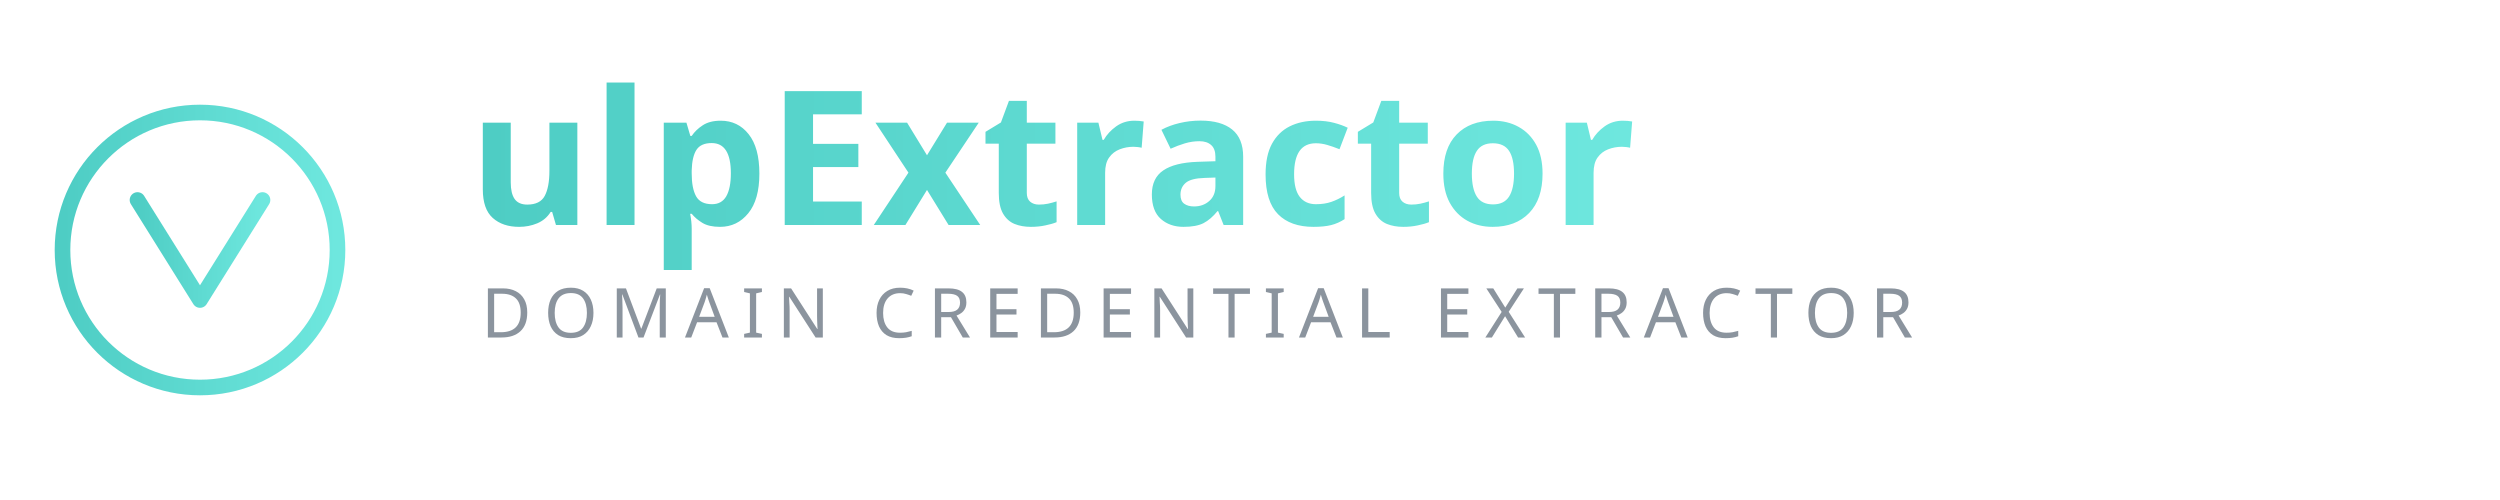
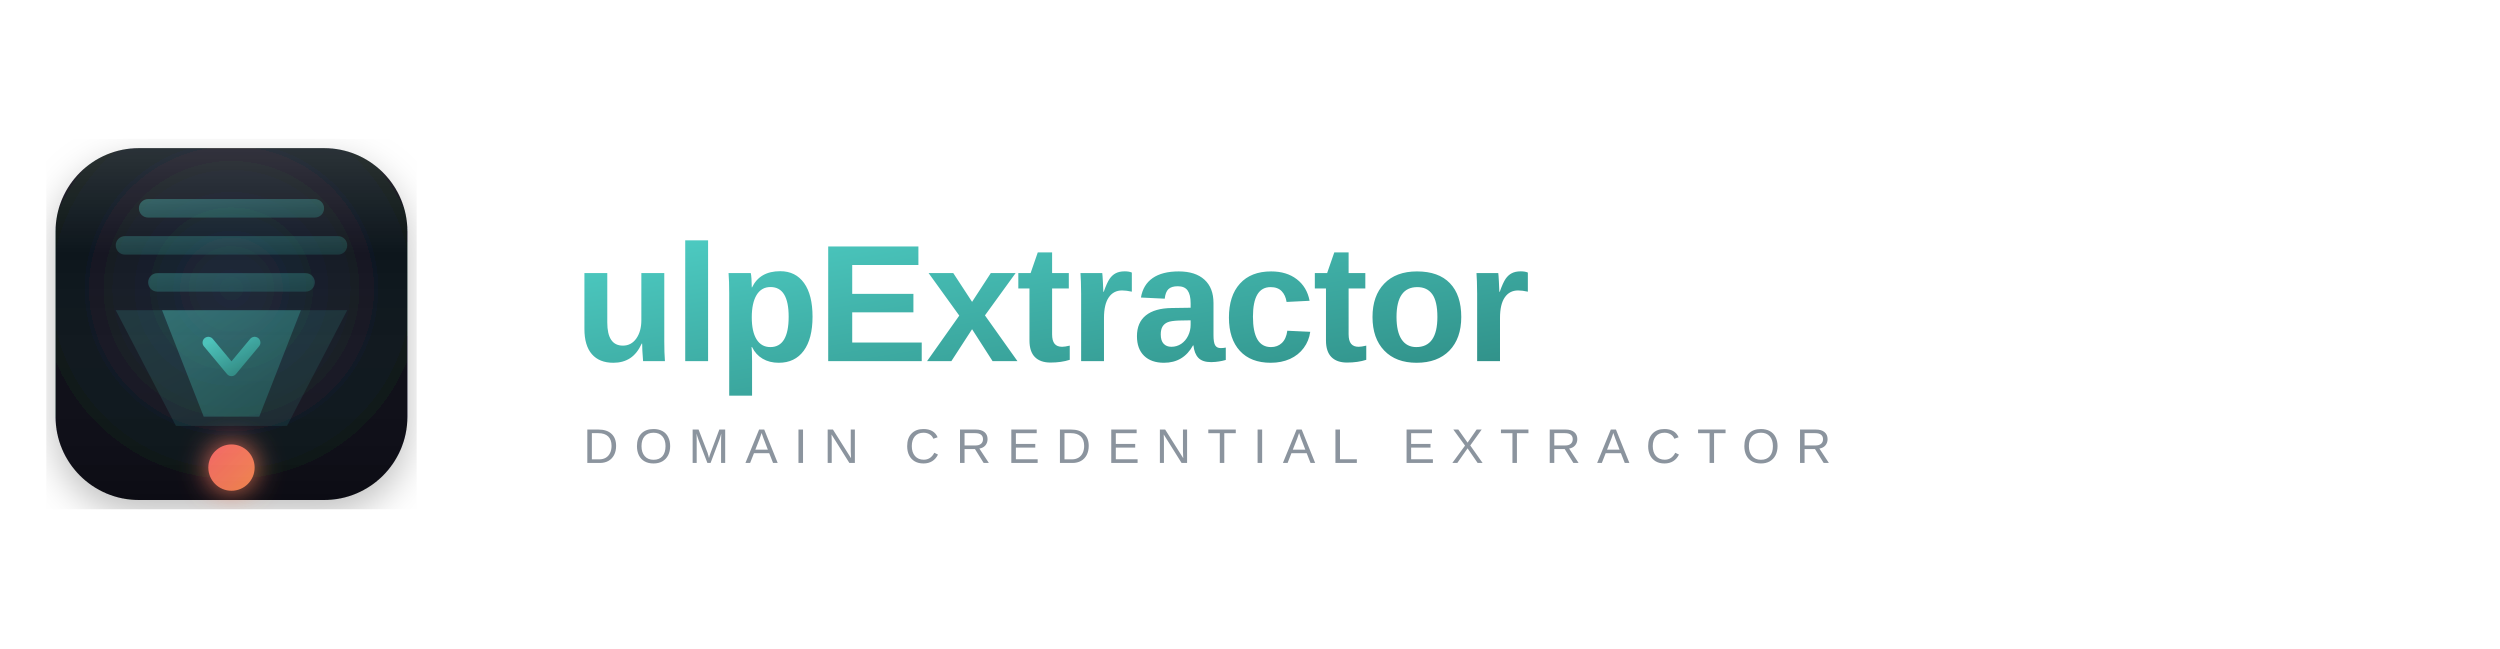
- <svg xmlns="http://www.w3.org/2000/svg" viewBox="0 0 400 80" width="400" height="80">
+ <svg xmlns="http://www.w3.org/2000/svg" viewBox="0 0 540 140" width="540" height="140" role="img" aria-labelledby="logo-title logo-desc">
  <defs>
-     <linearGradient id="g" x1="0%" y1="0%" x2="100%" y2="0%">
+     <linearGradient id="brand" x1="0%" y1="0%" x2="100%" y2="100%">
      <stop offset="0%" stop-color="#4ECDC4" />
-       <stop offset="100%" stop-color="#6EE7DE" />
+       <stop offset="100%" stop-color="#2D8A82" />
    </linearGradient>
+     <linearGradient id="accent" x1="0%" y1="0%" x2="100%" y2="100%">
+       <stop offset="0%" stop-color="#FF6B6B" />
+       <stop offset="100%" stop-color="#FF8E53" />
+     </linearGradient>
+     <radialGradient id="icon-bg" cx="50%" cy="40%" r="55%">
+       <stop offset="0%" stop-color="#1E2A3A" />
+       <stop offset="100%" stop-color="#0D1117" />
+     </radialGradient>
+     <linearGradient id="shine" x1="0%" y1="0%" x2="0%" y2="100%">
+       <stop offset="0%" stop-color="#fff" stop-opacity="0.12" />
+       <stop offset="30%" stop-color="#fff" stop-opacity="0.00" />
+       <stop offset="100%" stop-color="#000" stop-opacity="0.08" />
+     </linearGradient>
+     <filter id="shadow" x="-20%" y="-20%" width="140%" height="140%">
+       <feDropShadow dx="0" dy="3" stdDeviation="4" flood-color="#000" flood-opacity="0.25" />
+     </filter>
+     <filter id="output-glow" x="-80%" y="-80%" width="260%" height="260%">
+       <feGaussianBlur in="SourceGraphic" stdDeviation="3" result="blur" />
+       <feMerge>
+         <feMergeNode in="blur" />
+         <feMergeNode in="SourceGraphic" />
+       </feMerge>
+     </filter>
+     <symbol id="funnel" viewBox="0 0 80 80">
+       <rect x="2" y="2" width="76" height="76" rx="18" ry="18" fill="url(#icon-bg)" filter="url(#shadow)" />
+       <rect x="20" y="13" width="40" height="4" rx="2" fill="url(#brand)" opacity="0.35" />
+       <rect x="15" y="21" width="50" height="4" rx="2" fill="url(#brand)" opacity="0.25" />
+       <rect x="22" y="29" width="36" height="4" rx="2" fill="url(#brand)" opacity="0.30" />
+       <path d="M 15,37 L 65,37 L 52,62 L 28,62 Z" fill="url(#brand)" opacity="0.15" />
+       <path d="M 25,37 L 55,37 L 46,60 L 34,60 Z" fill="url(#brand)" opacity="0.35" />
+       <path d="M 35,44 L 40,50 L 45,44" fill="none" stroke="url(#brand)" stroke-width="2.5" stroke-linecap="round" stroke-linejoin="round" opacity="0.9" />
+       <line x1="33" y1="50" x2="47" y2="50" stroke="url(#brand)" stroke-width="2" stroke-linecap="round" opacity="0.6" />
+       <circle cx="40" cy="71" r="5" fill="url(#accent)" filter="url(#output-glow)" />
+       <rect x="2" y="2" width="76" height="76" rx="18" ry="18" fill="url(#shine)" />
+     </symbol>
  </defs>
-   <g transform="translate(32,40)">
-     <circle cx="0" cy="0" r="22" fill="none" stroke="url(#g)" stroke-width="2.5" />
-     <path d="M-10,-8 L0,8 L10,-8" fill="none" stroke="url(#g)" stroke-width="2.5" stroke-linecap="round" stroke-linejoin="round" />
-   </g>
-   <text x="75" y="36" font-family="'Segoe UI', system-ui, sans-serif" font-size="30" font-weight="700" fill="url(#g)">ulpExtractor</text>
-   <text x="77" y="54" font-family="'Segoe UI', system-ui, sans-serif" font-size="11" fill="#8B949E" letter-spacing="2">DOMAIN CREDENTIAL EXTRACTOR</text>
+   <use href="#funnel" x="10" y="30" width="80" height="80" />
+   <line x1="108" y1="48" x2="108" y2="92" stroke="url(#brand)" stroke-width="0.75" opacity="0.2" />
+   <text x="124" y="78" font-family="'Segoe UI', 'Helvetica Neue', Arial, sans-serif" font-size="36" font-weight="800" fill="url(#brand)" letter-spacing="-0.5">
+     ulpExtractor
+   </text>
+   <text x="126" y="100" font-family="'Segoe UI', 'Helvetica Neue', Arial, sans-serif" font-size="10.5" font-weight="400" fill="#8B949E" letter-spacing="3.5">
+     DOMAIN CREDENTIAL EXTRACTOR
+   </text>
</svg>
